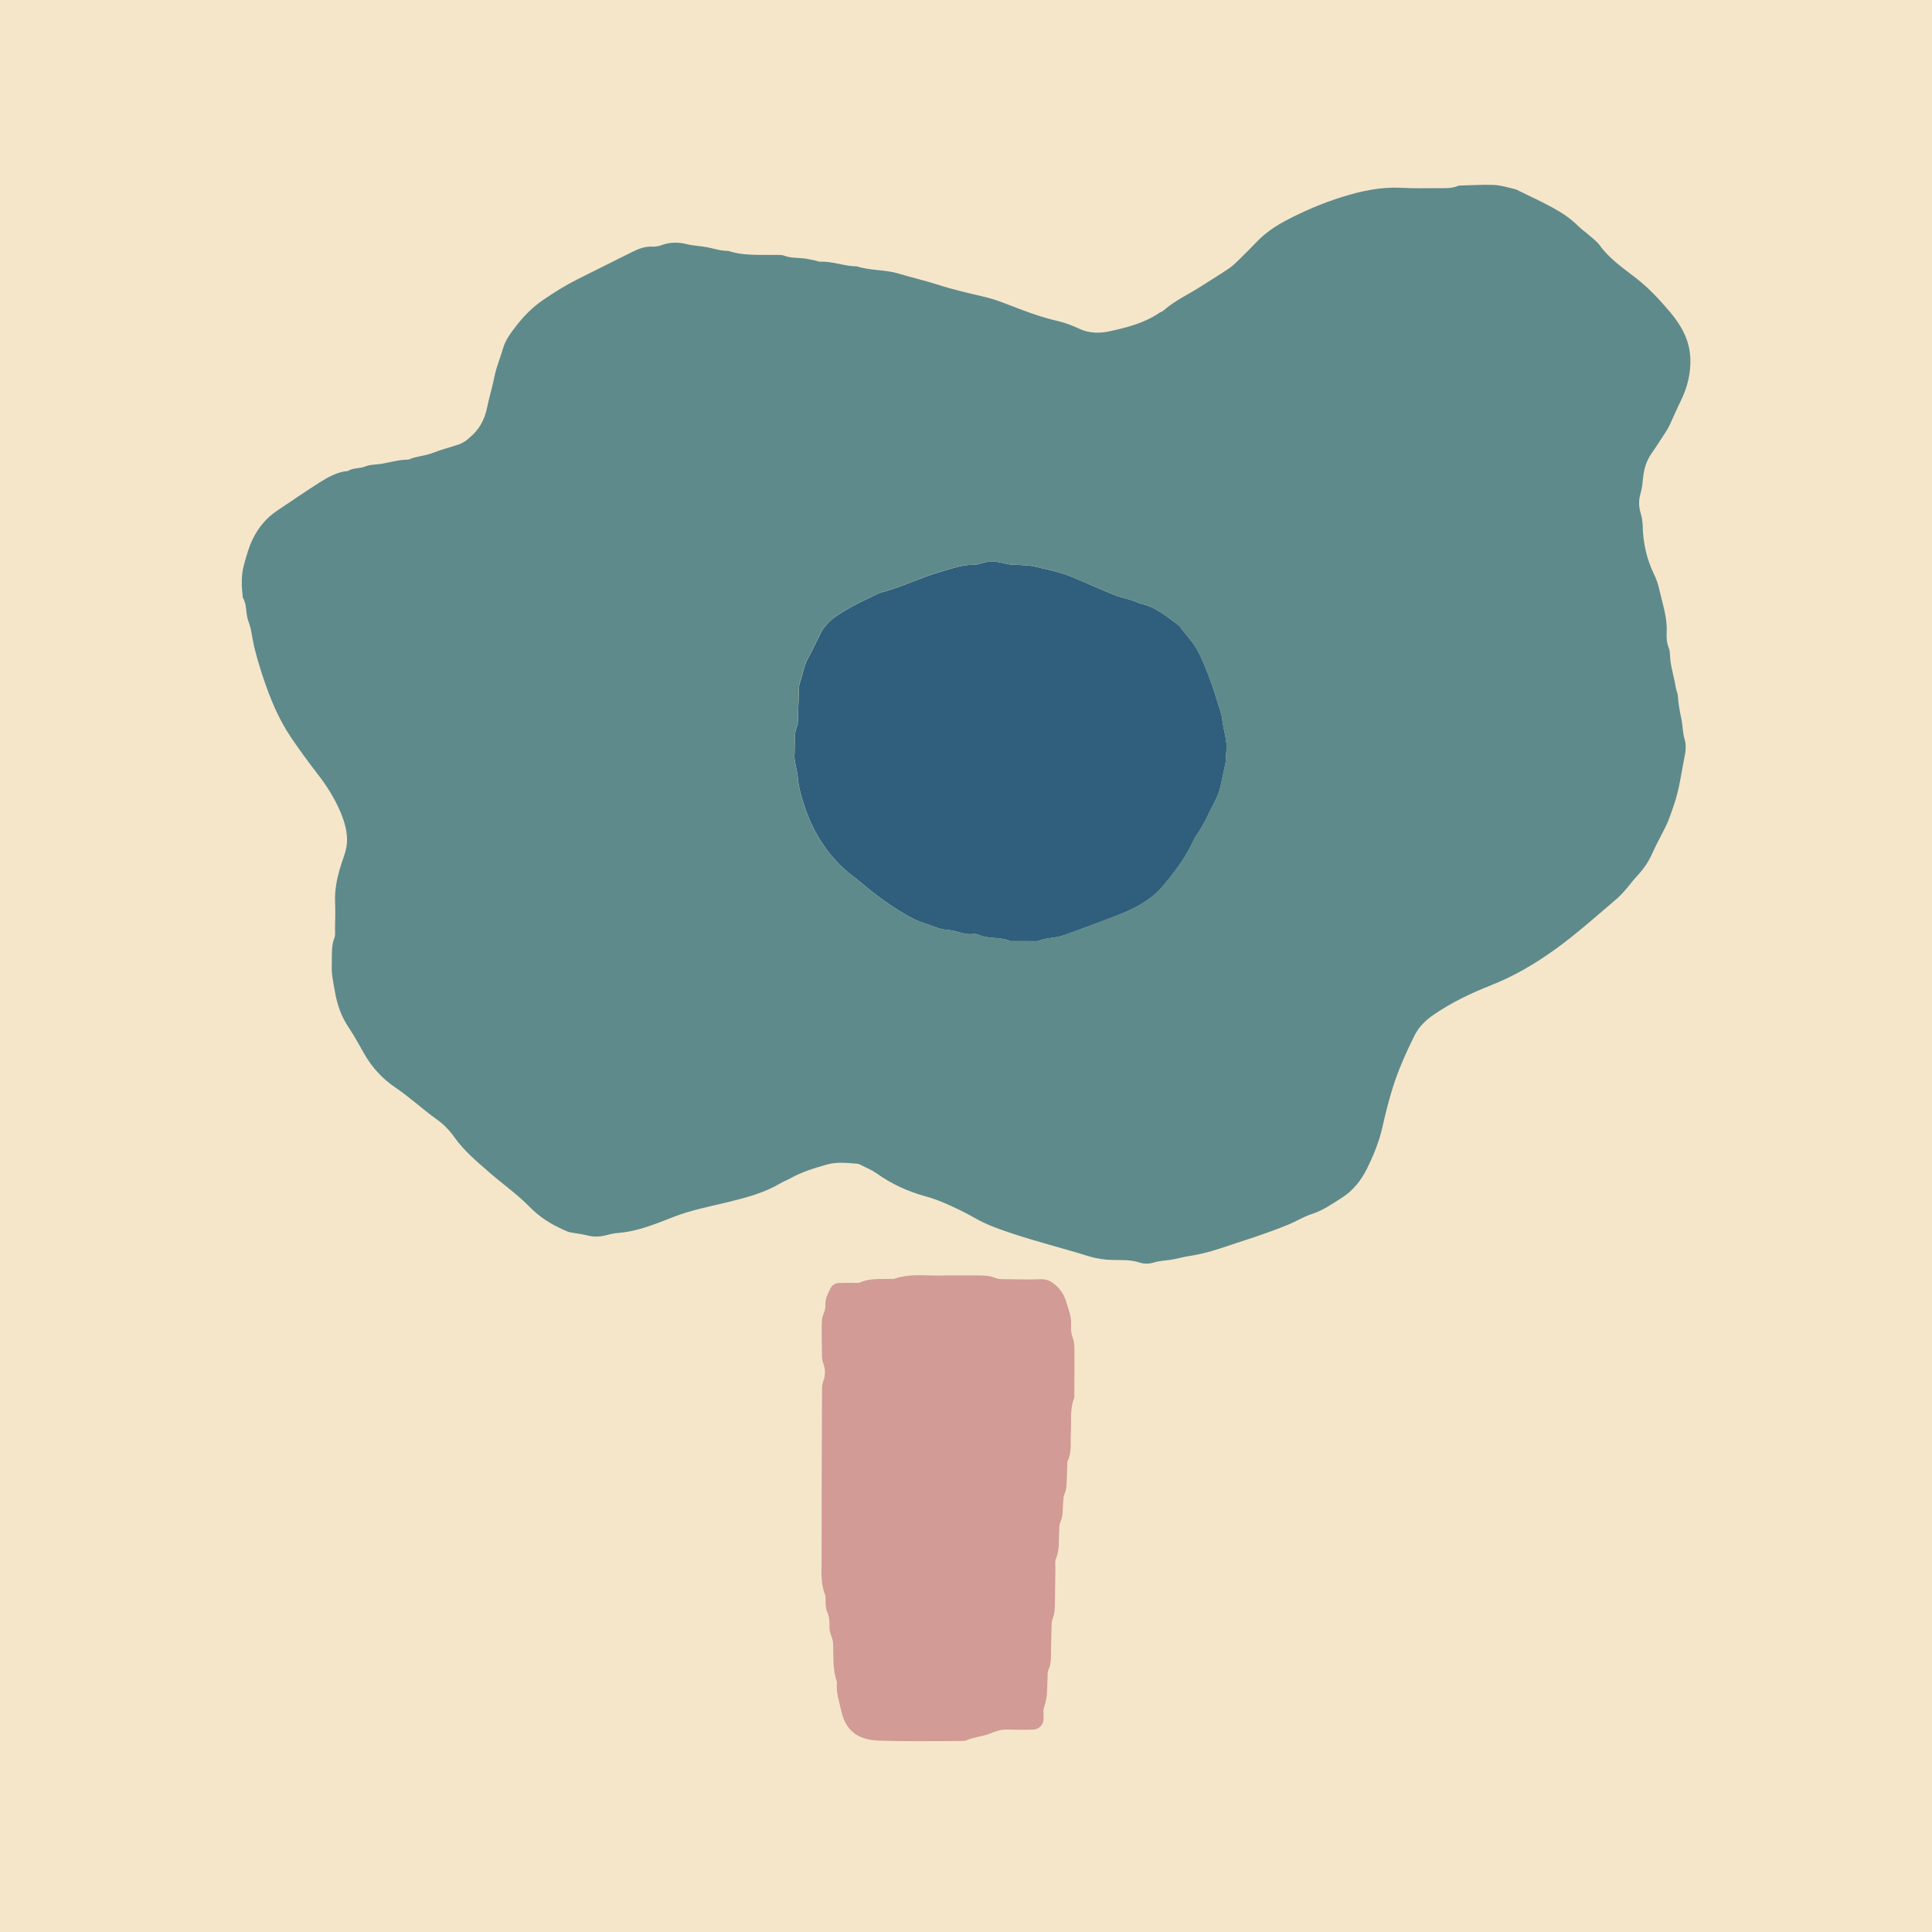
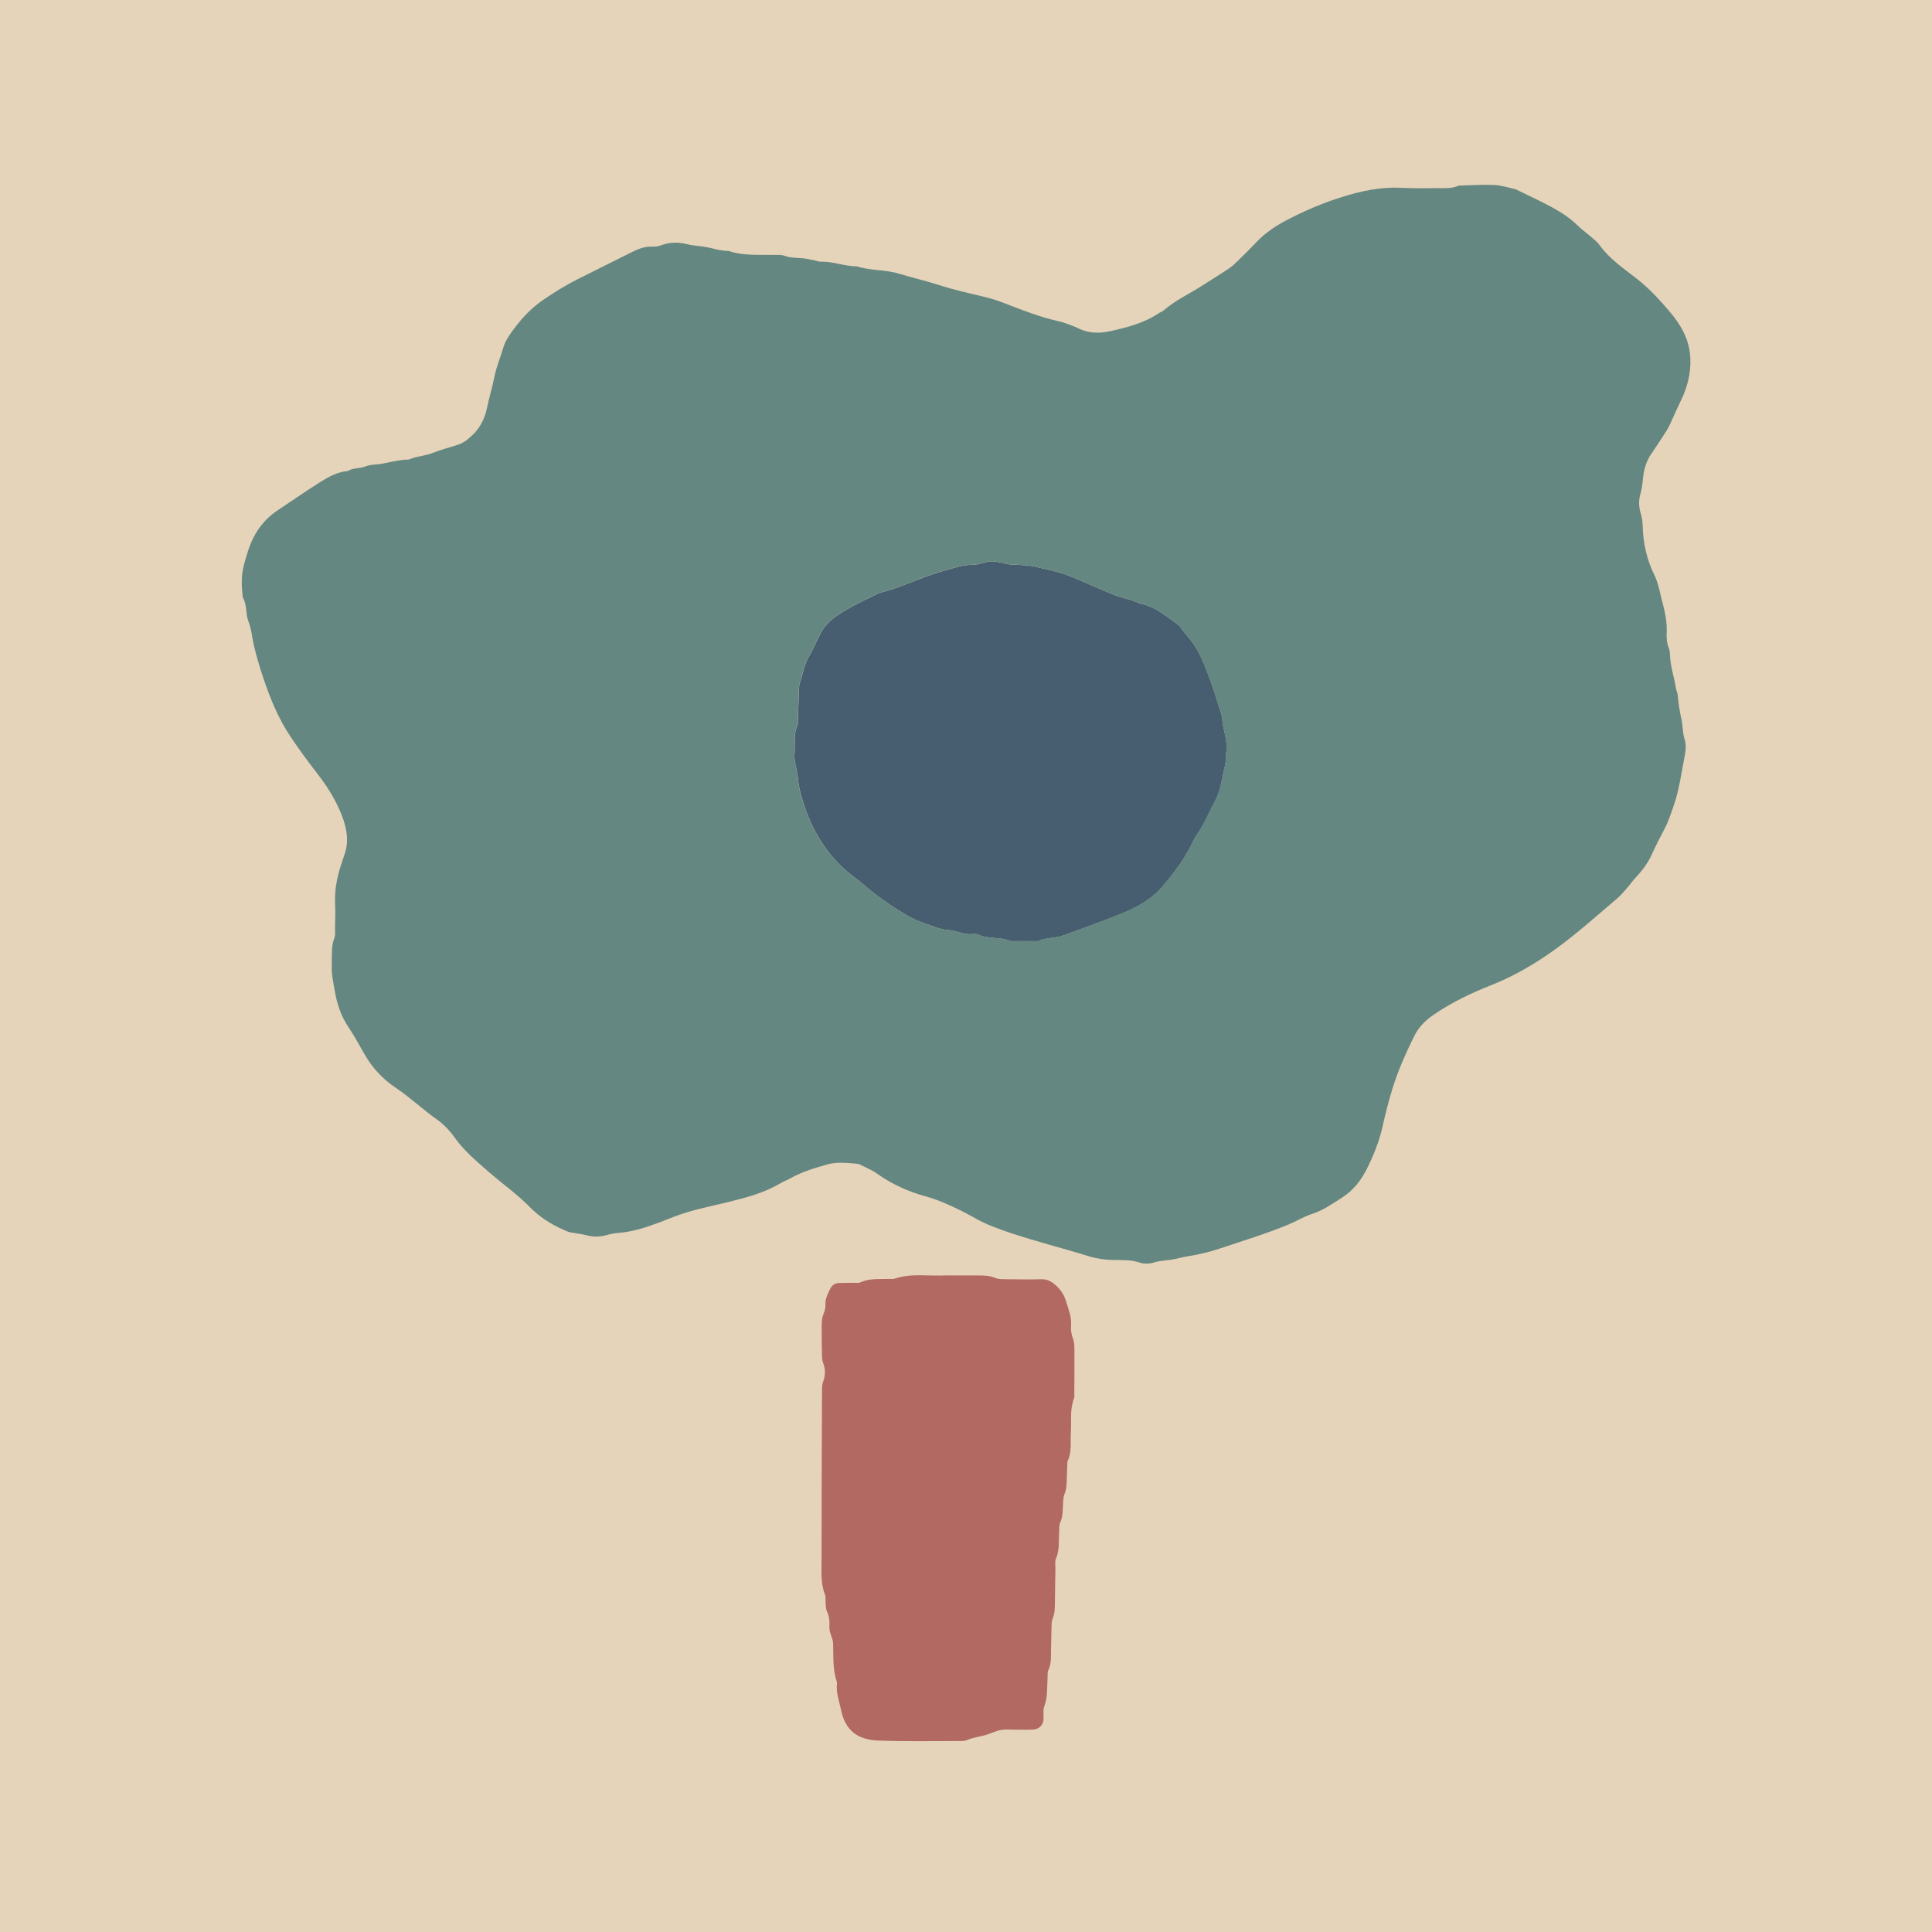
<svg xmlns="http://www.w3.org/2000/svg" width="200mm" height="200mm" viewBox="0 0 566.93 566.93">
  <g id="zone-1">
-     <rect x="0" y="0" width="566.93" height="566.93" fill="#f5e6ca" />
+     <rect x="0" y="0" width="566.93" height="566.93" fill="#e6d4ba" />
  </g>
  <g id="zone-7">
-     <path d="M277.87,374.27c3.04,0,6.08-.02,9.12,0,1.7.01,3.37.02,5.03.72,1,.42,2.23.37,3.36.39,3.42.05,6.84.09,10.26,0,1.67-.04,2.88.65,4.07,1.69,1.48,1.29,2.54,2.89,3.08,4.69.7,2.32,1.71,4.6,1.5,7.15-.11,1.31.08,2.6.57,3.9.39,1.02.41,2.22.42,3.34.03,4.17,0,8.34-.03,12.51,0,.57.1,1.19-.09,1.69-1.27,3.29-.72,6.73-.93,10.11-.17,2.81.36,5.71-1,8.38-.06,1.7-.12,3.41-.19,5.11-.06,1.51-.03,3-.67,4.46-.36.83-.35,1.84-.42,2.77-.15,1.88.03,3.76-.84,5.57-.38.8-.23,1.85-.3,2.79-.2,2.62.18,5.29-.95,7.83-.36.81-.15,1.87-.16,2.82-.06,3.41-.1,6.82-.15,10.24-.02,1.51-.02,3-.63,4.46-.35.84-.33,1.85-.36,2.78-.08,2.08-.08,4.17-.14,6.26-.06,2.07.18,4.15-.79,6.14-.31.63-.18,1.49-.23,2.24-.18,2.81.08,5.65-.96,8.41-.44,1.18-.14,2.63-.24,3.95-.12,1.56-1.41,2.81-3.01,2.87-1.71.07-3.42.05-5.13.02-3.95-.07-4.01-.25-7.74,1.21-2.14.84-4.43.9-6.53,1.83-.82.36-1.86.29-2.8.29-7.79,0-15.59.17-23.38-.14-6.03-.24-9.58-3.08-10.79-8.89-.54-2.57-1.51-5.08-1.23-7.78.02-.19.04-.4-.02-.57-1.28-3.65-.96-7.46-1.1-11.22-.06-1.72-1.19-3.17-1.09-4.96.09-1.5,0-3.01-.71-4.44-.32-.65-.31-1.46-.39-2.21-.09-.94.12-1.98-.21-2.82-1.29-3.29-.99-6.72-.99-10.09,0-16.5.07-32.99.13-49.49,0-.94-.02-1.94.31-2.79.71-1.87.76-3.63.03-5.51-.33-.85-.34-1.85-.36-2.78-.06-2.65-.07-5.31-.07-7.96,0-1.32.05-2.62.62-3.89.37-.83.51-1.84.48-2.76-.05-1.62.72-2.93,1.34-4.29.48-1.07,1.4-1.79,2.67-1.82,1.33-.03,2.66-.03,3.99-.06.76-.01,1.62.16,2.26-.13,2.72-1.22,5.58-.9,8.4-1,.57-.02,1.18.08,1.7-.09,5-1.68,10.17-.65,15.25-.95" fill="#d29b95" />
+     <path d="M277.87,374.27c3.04,0,6.08-.02,9.12,0,1.7.01,3.37.02,5.03.72,1,.42,2.23.37,3.36.39,3.42.05,6.84.09,10.26,0,1.67-.04,2.88.65,4.07,1.69,1.48,1.29,2.54,2.89,3.08,4.69.7,2.32,1.71,4.6,1.5,7.15-.11,1.31.08,2.6.57,3.9.39,1.02.41,2.22.42,3.34.03,4.17,0,8.34-.03,12.51,0,.57.1,1.19-.09,1.69-1.27,3.29-.72,6.73-.93,10.11-.17,2.81.36,5.71-1,8.38-.06,1.7-.12,3.41-.19,5.11-.06,1.51-.03,3-.67,4.46-.36.83-.35,1.84-.42,2.77-.15,1.88.03,3.76-.84,5.57-.38.8-.23,1.85-.3,2.79-.2,2.62.18,5.29-.95,7.83-.36.81-.15,1.87-.16,2.82-.06,3.41-.1,6.82-.15,10.24-.02,1.51-.02,3-.63,4.46-.35.84-.33,1.85-.36,2.78-.08,2.08-.08,4.17-.14,6.26-.06,2.07.18,4.15-.79,6.14-.31.63-.18,1.49-.23,2.24-.18,2.81.08,5.65-.96,8.41-.44,1.18-.14,2.63-.24,3.95-.12,1.56-1.41,2.81-3.01,2.87-1.71.07-3.42.05-5.13.02-3.95-.07-4.01-.25-7.74,1.21-2.14.84-4.43.9-6.53,1.83-.82.36-1.86.29-2.8.29-7.79,0-15.59.17-23.38-.14-6.03-.24-9.58-3.08-10.79-8.89-.54-2.57-1.51-5.08-1.23-7.78.02-.19.04-.4-.02-.57-1.28-3.65-.96-7.46-1.1-11.22-.06-1.72-1.19-3.17-1.09-4.96.09-1.5,0-3.01-.71-4.44-.32-.65-.31-1.46-.39-2.21-.09-.94.12-1.98-.21-2.82-1.29-3.29-.99-6.72-.99-10.09,0-16.5.07-32.99.13-49.49,0-.94-.02-1.94.31-2.79.71-1.87.76-3.63.03-5.51-.33-.85-.34-1.85-.36-2.78-.06-2.65-.07-5.31-.07-7.96,0-1.32.05-2.62.62-3.89.37-.83.51-1.84.48-2.76-.05-1.62.72-2.93,1.34-4.29.48-1.07,1.4-1.79,2.67-1.82,1.33-.03,2.66-.03,3.99-.06.76-.01,1.62.16,2.26-.13,2.72-1.22,5.58-.9,8.4-1,.57-.02,1.18.08,1.7-.09,5-1.68,10.17-.65,15.25-.95" fill="#b16962" />
  </g>
  <g id="zone-6">
-     <path d="M233.17,220.97c.15-3.47-.27-5.98.92-8.29.09-2.46.15-4.93.27-7.39.08-1.69-.13-3.38.42-5.07.82-2.5,1.19-5.12,2.54-7.46,1.22-2.13,2.23-4.38,3.3-6.59,1.1-2.28,2.8-4.02,4.87-5.44,3.92-2.69,8.25-4.63,12.5-6.71,6.25-1.55,12-4.53,18.18-6.28,3.08-.87,6.1-2.04,9.37-2,1.92.02,3.59-1.05,5.57-1.01,1.95.03,3.7.74,5.57.95.75.09,1.52.03,2.28.09,1.51.12,3.05.1,4.51.45,3.66.87,7.35,1.54,10.88,3,4.19,1.73,8.31,3.62,12.51,5.32,2.47,1,5.12,1.32,7.5,2.5,4.66.9,8.1,3.94,11.76,6.61,1.54,2.38,3.66,4.31,5.07,6.81,1.68,2.99,2.85,6.17,4.03,9.35.79,2.12,1.46,4.28,2.12,6.44.5,1.62,1.16,3.24,1.32,4.89.31,3.18,1.63,6.24,1.19,9.52-.18,1.3-.03,2.68-.35,3.93-.89,3.45-1.15,7.05-2.87,10.3-1.77,3.33-3.17,6.86-5.38,9.97-.87,1.22-1.42,2.67-2.13,4-2.14,4.03-4.92,7.63-7.82,11.1-2.83,3.39-6.56,5.68-10.59,7.47-.69.31-1.38.61-2.08.88-5.44,2.15-10.93,4.15-16.43,6.15-2.51.91-5.26.65-7.71,1.73-2.66,0-5.32,0-7.98-.01-2.98-1.36-6.42-.5-9.41-1.9-.49-.23-1.13-.24-1.69-.18-2.54.28-4.79-1.06-7.25-1.2-2.49-.14-4.71-1.28-7.04-2.03-2.01-.65-3.81-1.58-5.61-2.64-4.42-2.6-8.53-5.58-12.43-8.91-1.86-1.59-3.91-2.95-5.71-4.65-5.35-5.07-8.99-11.15-11.29-18.09-.89-2.68-1.69-5.34-1.93-8.22-.23-2.79-1.35-5.51-.95-7.37" fill="#305f7d" />
+     <path d="M233.17,220.97c.15-3.47-.27-5.98.92-8.29.09-2.46.15-4.93.27-7.39.08-1.69-.13-3.38.42-5.07.82-2.5,1.19-5.12,2.54-7.46,1.22-2.13,2.23-4.38,3.3-6.59,1.1-2.28,2.8-4.02,4.87-5.44,3.92-2.69,8.25-4.63,12.5-6.71,6.25-1.55,12-4.53,18.18-6.28,3.08-.87,6.1-2.04,9.37-2,1.92.02,3.59-1.05,5.57-1.01,1.95.03,3.7.74,5.57.95.75.09,1.52.03,2.28.09,1.51.12,3.05.1,4.51.45,3.66.87,7.35,1.54,10.88,3,4.19,1.73,8.31,3.62,12.51,5.32,2.47,1,5.12,1.32,7.5,2.5,4.66.9,8.1,3.94,11.76,6.61,1.54,2.38,3.66,4.31,5.07,6.81,1.68,2.99,2.85,6.17,4.03,9.35.79,2.12,1.46,4.28,2.12,6.44.5,1.62,1.16,3.24,1.32,4.89.31,3.18,1.63,6.24,1.19,9.52-.18,1.3-.03,2.68-.35,3.93-.89,3.45-1.15,7.05-2.87,10.3-1.77,3.33-3.17,6.86-5.38,9.97-.87,1.22-1.42,2.67-2.13,4-2.14,4.03-4.92,7.63-7.82,11.1-2.83,3.39-6.56,5.68-10.59,7.47-.69.31-1.38.61-2.08.88-5.44,2.15-10.93,4.15-16.43,6.15-2.51.91-5.26.65-7.71,1.73-2.66,0-5.32,0-7.98-.01-2.98-1.36-6.42-.5-9.41-1.9-.49-.23-1.13-.24-1.69-.18-2.54.28-4.79-1.06-7.25-1.2-2.49-.14-4.71-1.28-7.04-2.03-2.01-.65-3.81-1.58-5.61-2.64-4.42-2.6-8.53-5.58-12.43-8.91-1.86-1.59-3.91-2.95-5.71-4.65-5.35-5.07-8.99-11.15-11.29-18.09-.89-2.68-1.69-5.34-1.93-8.22-.23-2.79-1.35-5.51-.95-7.37" fill="#465e70" />
  </g>
  <g id="zone-2">
-     <path d="M97.36,283.11c.06-3.07-.16-5.53.77-7.92.33-.84.17-1.88.18-2.82.03-2.47.14-4.94.02-7.4-.19-4.04.66-7.86,1.91-11.67.64-1.96,1.44-3.88,1.57-6.01.18-3.12-.66-6-1.82-8.8-1.68-4.04-3.98-7.73-6.66-11.19-2.78-3.6-5.47-7.24-8.01-11.02-1.81-2.69-3.32-5.52-4.64-8.45-2.36-5.25-4.77-12.56-6.13-18.21-.57-2.38-.72-4.91-1.61-7.16-.93-2.34-.38-4.96-1.7-7.15-.36-3.21-.53-6.38.35-9.57.75-2.74,1.49-5.44,2.79-7.99,1.67-3.3,4.01-5.95,7.07-7.99,4.1-2.73,8.15-5.53,12.31-8.17,2.56-1.62,5.22-3.13,8.35-3.38,1.5-1.01,3.36-.64,4.92-1.28,1.64-.67,3.36-.56,5.03-.85,2.61-.46,5.16-1.22,7.84-1.21,2.26-1.02,4.79-1.04,7.1-1.97,2.45-.98,5.04-1.61,7.55-2.45.71-.24,1.38-.61,2.01-1.01.48-.3.87-.73,1.31-1.09,2.76-2.26,4.32-5.22,5.04-8.65.65-3.14,1.59-6.21,2.22-9.34.56-2.8,1.71-5.39,2.48-8.11.74-2.59,2.41-4.74,4.02-6.81,2.21-2.83,4.74-5.38,7.78-7.45,3.3-2.25,6.66-4.35,10.23-6.13,5.26-2.62,10.52-5.26,15.78-7.88,1.88-.93,3.78-1.72,5.97-1.61.92.05,1.91-.13,2.78-.45,2.42-.89,4.95-.89,7.3-.29,2.06.53,4.14.53,6.16.95,2.04.43,4.03,1.07,6.14,1.05,4.42,1.49,9,1.08,13.55,1.18.95.02,1.97-.09,2.82.23,1.84.69,3.74.58,5.62.77,1.12.12,2.23.39,3.34.61.55.11,1.11.4,1.65.38,3.65-.16,7.07,1.37,10.7,1.36,3.98,1.3,8.25.91,12.27,2.13,3.79,1.15,7.65,2.02,11.44,3.24,4.48,1.44,9.1,2.5,13.7,3.58,2.23.52,4.35,1.26,6.46,2.08,4.93,1.92,9.86,3.83,15.05,5.01,2.2.5,4.35,1.34,6.4,2.3,2.94,1.37,6.03,1.33,8.95.69,4.97-1.09,9.96-2.36,14.3-5.27.47-.31,1.06-.48,1.47-.85,3.31-2.9,7.32-4.72,10.98-7.07,2.71-1.74,5.46-3.41,8.13-5.2,1.09-.74,2.05-1.69,3-2.62,1.77-1.72,3.52-3.47,5.22-5.26,2.52-2.64,5.51-4.62,8.72-6.31,5.21-2.73,10.6-5.04,16.22-6.79,5.63-1.76,11.33-3.01,17.31-2.71,3.42.17,6.85.14,10.27.1,2.27-.02,4.58.23,6.75-.75,3.42-.08,6.85-.33,10.26-.19,2.05.08,4.08.74,6.11,1.2.54.12,1.05.43,1.56.68,3.23,1.59,6.52,3.09,9.66,4.82,2.65,1.46,5.19,3.13,7.37,5.3,1.07,1.06,2.33,1.93,3.47,2.93,1,.88,2.12,1.69,2.88,2.75,2.93,4.08,7.04,6.81,10.91,9.84,3.6,2.82,6.69,6.18,9.65,9.65.86,1.01,1.66,2.07,2.4,3.17,2.16,3.19,3.51,6.62,3.66,10.56.17,4.49-.91,8.6-2.86,12.57-1.09,2.2-2.04,4.47-3.08,6.7-.32.68-.66,1.36-1.07,1.99-1.44,2.23-2.86,4.46-4.38,6.63-1.45,2.07-2.17,4.39-2.45,6.85-.19,1.69-.31,3.35-.81,5.03-.54,1.8-.5,3.78.06,5.61.4,1.3.58,2.58.61,3.91.13,4.97,1.2,9.74,3.39,14.2,1.19,2.42,1.61,5.04,2.27,7.58.81,3.08,1.55,6.24,1.37,9.51-.08,1.51.05,3.01.65,4.47.28.68.31,1.48.34,2.23.13,3.23,1.25,6.28,1.71,9.45.11.74.52,1.45.57,2.18.16,2.27.51,4.48,1.02,6.71.46,2.01.34,4.11.98,6.15.44,1.38.38,3.06.09,4.51-1.01,4.98-1.59,10.06-3.27,14.89-.81,2.31-1.55,4.66-2.7,6.85-1.32,2.52-2.63,5.04-3.8,7.62-1.11,2.46-2.67,4.56-4.51,6.51-1.04,1.1-1.9,2.35-2.9,3.49-.88,1-1.75,2.02-2.76,2.88-6.07,5.14-11.98,10.49-18.46,15.12-5.7,4.07-11.71,7.61-18.3,10.22-5.98,2.36-11.81,5.13-17.16,8.82-2.41,1.67-4.33,3.64-5.62,6.26-2.5,5.1-4.82,10.28-6.46,15.71-1.09,3.6-2.01,7.26-2.83,10.93-.96,4.27-2.61,8.29-4.53,12.17-1.68,3.39-4,6.4-7.3,8.5-2.87,1.83-5.62,3.8-8.95,4.85-2.33.74-4.46,2.1-6.73,3.04-6.64,2.74-13.52,4.83-20.33,7.1-3.06,1.02-6.17,1.76-9.35,2.25-1.67.26-3.31.78-4.99,1.02-1.69.24-3.36.3-5.04.83-1.21.38-2.75.4-3.94,0-2.61-.88-5.26-.74-7.9-.78-2.49-.04-4.88-.4-7.26-1.14-7.57-2.35-15.28-4.26-22.8-6.79-3.6-1.21-7.15-2.47-10.46-4.37-1.48-.85-2.99-1.64-4.52-2.39-3.23-1.57-6.46-3.03-9.99-3.99-5.11-1.39-9.95-3.61-14.33-6.73-1.37-.98-2.99-1.62-4.5-2.4-.34-.17-.7-.38-1.06-.41-3.02-.25-6.09-.63-9.05.22-3.64,1.04-7.27,2.12-10.61,3.99-.99.55-2.07.95-3.05,1.53-4.62,2.74-9.73,4.11-14.88,5.38-5.49,1.36-11.08,2.38-16.39,4.44-1.41.55-2.81,1.12-4.23,1.65-3.9,1.46-7.85,2.75-12.04,3.08-1.12.09-2.25.3-3.34.61-1.88.53-3.85.61-5.64.14-1.67-.43-3.35-.6-5.03-.91-.73-.14-1.42-.5-2.11-.8-3.69-1.61-7.03-3.77-9.85-6.64-3.73-3.81-8.1-6.86-12.1-10.36-3.57-3.13-7.18-6.13-9.97-10.06-1.41-1.99-3.18-3.87-5.17-5.27-4.18-2.95-7.88-6.49-12.15-9.35-3.79-2.54-6.91-5.91-9.2-9.96-1.49-2.63-2.95-5.29-4.63-7.81-2.16-3.21-3.32-6.7-3.98-10.49-.49-2.8-1.1-5.56-.88-7.8M233.17,220.97c-.4,1.86.72,4.57.95,7.37.24,2.88,1.04,5.54,1.93,8.22,2.3,6.94,5.94,13.02,11.29,18.09,1.8,1.71,3.85,3.06,5.71,4.65,3.9,3.33,8.01,6.32,12.43,8.91,1.8,1.06,3.6,1.99,5.61,2.64,2.33.76,4.55,1.9,7.04,2.03,2.47.13,4.72,1.48,7.25,1.2.55-.06,1.2-.05,1.69.18,2.99,1.4,6.43.54,9.41,1.9,2.66,0,5.32,0,7.98.01,2.45-1.08,5.2-.82,7.71-1.73,5.5-1.99,10.99-4,16.43-6.15.7-.28,1.39-.58,2.08-.88,4.03-1.79,7.76-4.08,10.59-7.47,2.9-3.48,5.68-7.07,7.82-11.1.71-1.34,1.26-2.78,2.13-4,2.21-3.11,3.61-6.64,5.38-9.97,1.72-3.24,1.98-6.85,2.87-10.3.32-1.26.18-2.63.35-3.93.44-3.28-.87-6.33-1.19-9.52-.16-1.66-.82-3.28-1.32-4.89-.67-2.16-1.34-4.32-2.12-6.44-1.18-3.18-2.35-6.36-4.03-9.35-1.41-2.5-3.53-4.43-5.07-6.81-3.65-2.67-7.1-5.71-11.76-6.61-2.38-1.18-5.04-1.5-7.5-2.5-4.2-1.71-8.32-3.59-12.51-5.32-3.53-1.46-7.23-2.13-10.88-3-1.46-.35-3-.33-4.51-.45-.76-.06-1.53,0-2.28-.09-1.87-.21-3.62-.92-5.57-.95-1.98-.03-3.65,1.04-5.57,1.01-3.27-.04-6.29,1.12-9.37,2-6.18,1.75-11.94,4.73-18.18,6.28-4.25,2.08-8.58,4.02-12.5,6.71-2.07,1.42-3.76,3.16-4.87,5.44-1.07,2.21-2.08,4.46-3.3,6.59-1.35,2.34-1.72,4.97-2.54,7.46-.55,1.68-.34,3.38-.42,5.07-.12,2.46-.18,4.93-.27,7.39-1.18,2.32-.77,4.82-.92,8.29" fill="#5e8a8b" />
+     <path d="M97.36,283.11c.06-3.07-.16-5.53.77-7.92.33-.84.17-1.88.18-2.82.03-2.47.14-4.94.02-7.4-.19-4.04.66-7.86,1.91-11.67.64-1.96,1.44-3.88,1.57-6.01.18-3.12-.66-6-1.82-8.8-1.68-4.04-3.98-7.73-6.66-11.19-2.78-3.6-5.47-7.24-8.01-11.02-1.81-2.69-3.32-5.52-4.64-8.45-2.36-5.25-4.77-12.56-6.13-18.21-.57-2.38-.72-4.91-1.61-7.16-.93-2.34-.38-4.96-1.7-7.15-.36-3.21-.53-6.38.35-9.57.75-2.74,1.49-5.44,2.79-7.99,1.67-3.3,4.01-5.95,7.07-7.99,4.1-2.73,8.15-5.53,12.31-8.17,2.56-1.62,5.22-3.13,8.35-3.38,1.5-1.01,3.36-.64,4.92-1.28,1.64-.67,3.36-.56,5.03-.85,2.61-.46,5.16-1.22,7.84-1.21,2.26-1.02,4.79-1.04,7.1-1.97,2.45-.98,5.04-1.61,7.55-2.45.71-.24,1.38-.61,2.01-1.01.48-.3.87-.73,1.31-1.09,2.76-2.26,4.32-5.22,5.04-8.65.65-3.14,1.59-6.21,2.22-9.34.56-2.8,1.71-5.39,2.48-8.11.74-2.59,2.41-4.74,4.02-6.81,2.21-2.83,4.74-5.38,7.78-7.45,3.3-2.25,6.66-4.35,10.23-6.13,5.26-2.62,10.52-5.26,15.78-7.88,1.88-.93,3.78-1.72,5.97-1.61.92.05,1.91-.13,2.78-.45,2.42-.89,4.95-.89,7.3-.29,2.06.53,4.14.53,6.16.95,2.04.43,4.03,1.07,6.14,1.05,4.42,1.49,9,1.08,13.55,1.18.95.02,1.97-.09,2.82.23,1.84.69,3.74.58,5.62.77,1.12.12,2.23.39,3.34.61.55.11,1.11.4,1.65.38,3.65-.16,7.07,1.37,10.7,1.36,3.98,1.3,8.25.91,12.27,2.13,3.79,1.15,7.65,2.02,11.44,3.24,4.48,1.44,9.1,2.5,13.7,3.58,2.23.52,4.35,1.26,6.46,2.08,4.93,1.92,9.86,3.83,15.05,5.01,2.2.5,4.35,1.34,6.4,2.3,2.94,1.37,6.03,1.33,8.95.69,4.97-1.09,9.96-2.36,14.3-5.27.47-.31,1.06-.48,1.47-.85,3.31-2.9,7.32-4.72,10.98-7.07,2.71-1.74,5.46-3.41,8.13-5.2,1.09-.74,2.05-1.69,3-2.62,1.77-1.72,3.52-3.47,5.22-5.26,2.52-2.64,5.51-4.62,8.72-6.31,5.21-2.73,10.6-5.04,16.22-6.79,5.63-1.76,11.33-3.01,17.31-2.71,3.42.17,6.85.14,10.27.1,2.27-.02,4.58.23,6.75-.75,3.42-.08,6.85-.33,10.26-.19,2.05.08,4.08.74,6.11,1.2.54.12,1.05.43,1.56.68,3.23,1.59,6.52,3.09,9.66,4.82,2.65,1.46,5.19,3.13,7.37,5.3,1.07,1.06,2.33,1.93,3.47,2.93,1,.88,2.12,1.69,2.88,2.75,2.93,4.08,7.04,6.81,10.91,9.84,3.6,2.82,6.69,6.18,9.65,9.65.86,1.01,1.66,2.07,2.4,3.17,2.16,3.19,3.51,6.62,3.66,10.56.17,4.49-.91,8.6-2.86,12.57-1.09,2.2-2.04,4.47-3.08,6.7-.32.68-.66,1.36-1.07,1.99-1.44,2.23-2.86,4.46-4.38,6.63-1.45,2.07-2.17,4.39-2.45,6.85-.19,1.69-.31,3.35-.81,5.03-.54,1.8-.5,3.78.06,5.61.4,1.3.58,2.58.61,3.91.13,4.97,1.2,9.74,3.39,14.2,1.19,2.42,1.61,5.04,2.27,7.58.81,3.08,1.55,6.24,1.37,9.51-.08,1.51.05,3.01.65,4.47.28.68.31,1.48.34,2.23.13,3.23,1.25,6.28,1.71,9.45.11.74.52,1.45.57,2.18.16,2.27.51,4.48,1.02,6.71.46,2.01.34,4.11.98,6.15.44,1.38.38,3.06.09,4.51-1.01,4.98-1.59,10.06-3.27,14.89-.81,2.31-1.55,4.66-2.7,6.85-1.32,2.52-2.63,5.04-3.8,7.62-1.11,2.46-2.67,4.56-4.51,6.51-1.04,1.1-1.9,2.35-2.9,3.49-.88,1-1.75,2.02-2.76,2.88-6.07,5.14-11.98,10.49-18.46,15.12-5.7,4.07-11.71,7.61-18.3,10.22-5.98,2.36-11.81,5.13-17.16,8.82-2.41,1.67-4.33,3.64-5.62,6.26-2.5,5.1-4.82,10.28-6.46,15.71-1.09,3.6-2.01,7.26-2.83,10.93-.96,4.27-2.61,8.29-4.53,12.17-1.68,3.39-4,6.4-7.3,8.5-2.87,1.83-5.62,3.8-8.95,4.85-2.33.74-4.46,2.1-6.73,3.04-6.64,2.74-13.52,4.83-20.33,7.1-3.06,1.02-6.17,1.76-9.35,2.25-1.67.26-3.31.78-4.99,1.02-1.69.24-3.36.3-5.04.83-1.21.38-2.75.4-3.94,0-2.61-.88-5.26-.74-7.9-.78-2.49-.04-4.88-.4-7.26-1.14-7.57-2.35-15.28-4.26-22.8-6.79-3.6-1.21-7.15-2.47-10.46-4.37-1.48-.85-2.99-1.64-4.52-2.39-3.23-1.57-6.46-3.03-9.99-3.99-5.11-1.39-9.95-3.61-14.33-6.73-1.37-.98-2.99-1.62-4.5-2.4-.34-.17-.7-.38-1.06-.41-3.02-.25-6.09-.63-9.05.22-3.64,1.04-7.27,2.12-10.61,3.99-.99.55-2.07.95-3.05,1.53-4.62,2.74-9.73,4.11-14.88,5.38-5.49,1.36-11.08,2.38-16.39,4.44-1.41.55-2.81,1.12-4.23,1.65-3.9,1.46-7.85,2.75-12.04,3.08-1.12.09-2.25.3-3.34.61-1.88.53-3.85.61-5.64.14-1.67-.43-3.35-.6-5.03-.91-.73-.14-1.42-.5-2.11-.8-3.69-1.61-7.03-3.77-9.85-6.64-3.73-3.81-8.1-6.86-12.1-10.36-3.57-3.13-7.18-6.13-9.97-10.06-1.41-1.99-3.18-3.87-5.17-5.27-4.18-2.95-7.88-6.49-12.15-9.35-3.79-2.54-6.91-5.91-9.2-9.96-1.49-2.63-2.95-5.29-4.63-7.81-2.16-3.21-3.32-6.7-3.98-10.49-.49-2.8-1.1-5.56-.88-7.8M233.17,220.97c-.4,1.86.72,4.57.95,7.37.24,2.88,1.04,5.54,1.93,8.22,2.3,6.94,5.94,13.02,11.29,18.09,1.8,1.71,3.85,3.06,5.71,4.65,3.9,3.33,8.01,6.32,12.43,8.91,1.8,1.06,3.6,1.99,5.61,2.64,2.33.76,4.55,1.9,7.04,2.03,2.47.13,4.72,1.48,7.25,1.2.55-.06,1.2-.05,1.69.18,2.99,1.4,6.43.54,9.41,1.9,2.66,0,5.32,0,7.98.01,2.45-1.08,5.2-.82,7.71-1.73,5.5-1.99,10.99-4,16.43-6.15.7-.28,1.39-.58,2.08-.88,4.03-1.79,7.76-4.08,10.59-7.47,2.9-3.48,5.68-7.07,7.82-11.1.71-1.34,1.26-2.78,2.13-4,2.21-3.11,3.61-6.64,5.38-9.97,1.72-3.24,1.98-6.85,2.87-10.3.32-1.26.18-2.63.35-3.93.44-3.28-.87-6.33-1.19-9.52-.16-1.66-.82-3.28-1.32-4.89-.67-2.16-1.34-4.32-2.12-6.44-1.18-3.18-2.35-6.36-4.03-9.35-1.41-2.5-3.53-4.43-5.07-6.81-3.65-2.67-7.1-5.71-11.76-6.61-2.38-1.18-5.04-1.5-7.5-2.5-4.2-1.71-8.32-3.59-12.51-5.32-3.53-1.46-7.23-2.13-10.88-3-1.46-.35-3-.33-4.51-.45-.76-.06-1.53,0-2.28-.09-1.87-.21-3.62-.92-5.57-.95-1.98-.03-3.65,1.04-5.57,1.01-3.27-.04-6.29,1.12-9.37,2-6.18,1.75-11.94,4.73-18.18,6.28-4.25,2.08-8.58,4.02-12.5,6.71-2.07,1.42-3.76,3.16-4.87,5.44-1.07,2.21-2.08,4.46-3.3,6.59-1.35,2.34-1.72,4.97-2.54,7.46-.55,1.68-.34,3.38-.42,5.07-.12,2.46-.18,4.93-.27,7.39-1.18,2.32-.77,4.82-.92,8.29" fill="#648781" />
  </g>
</svg>
